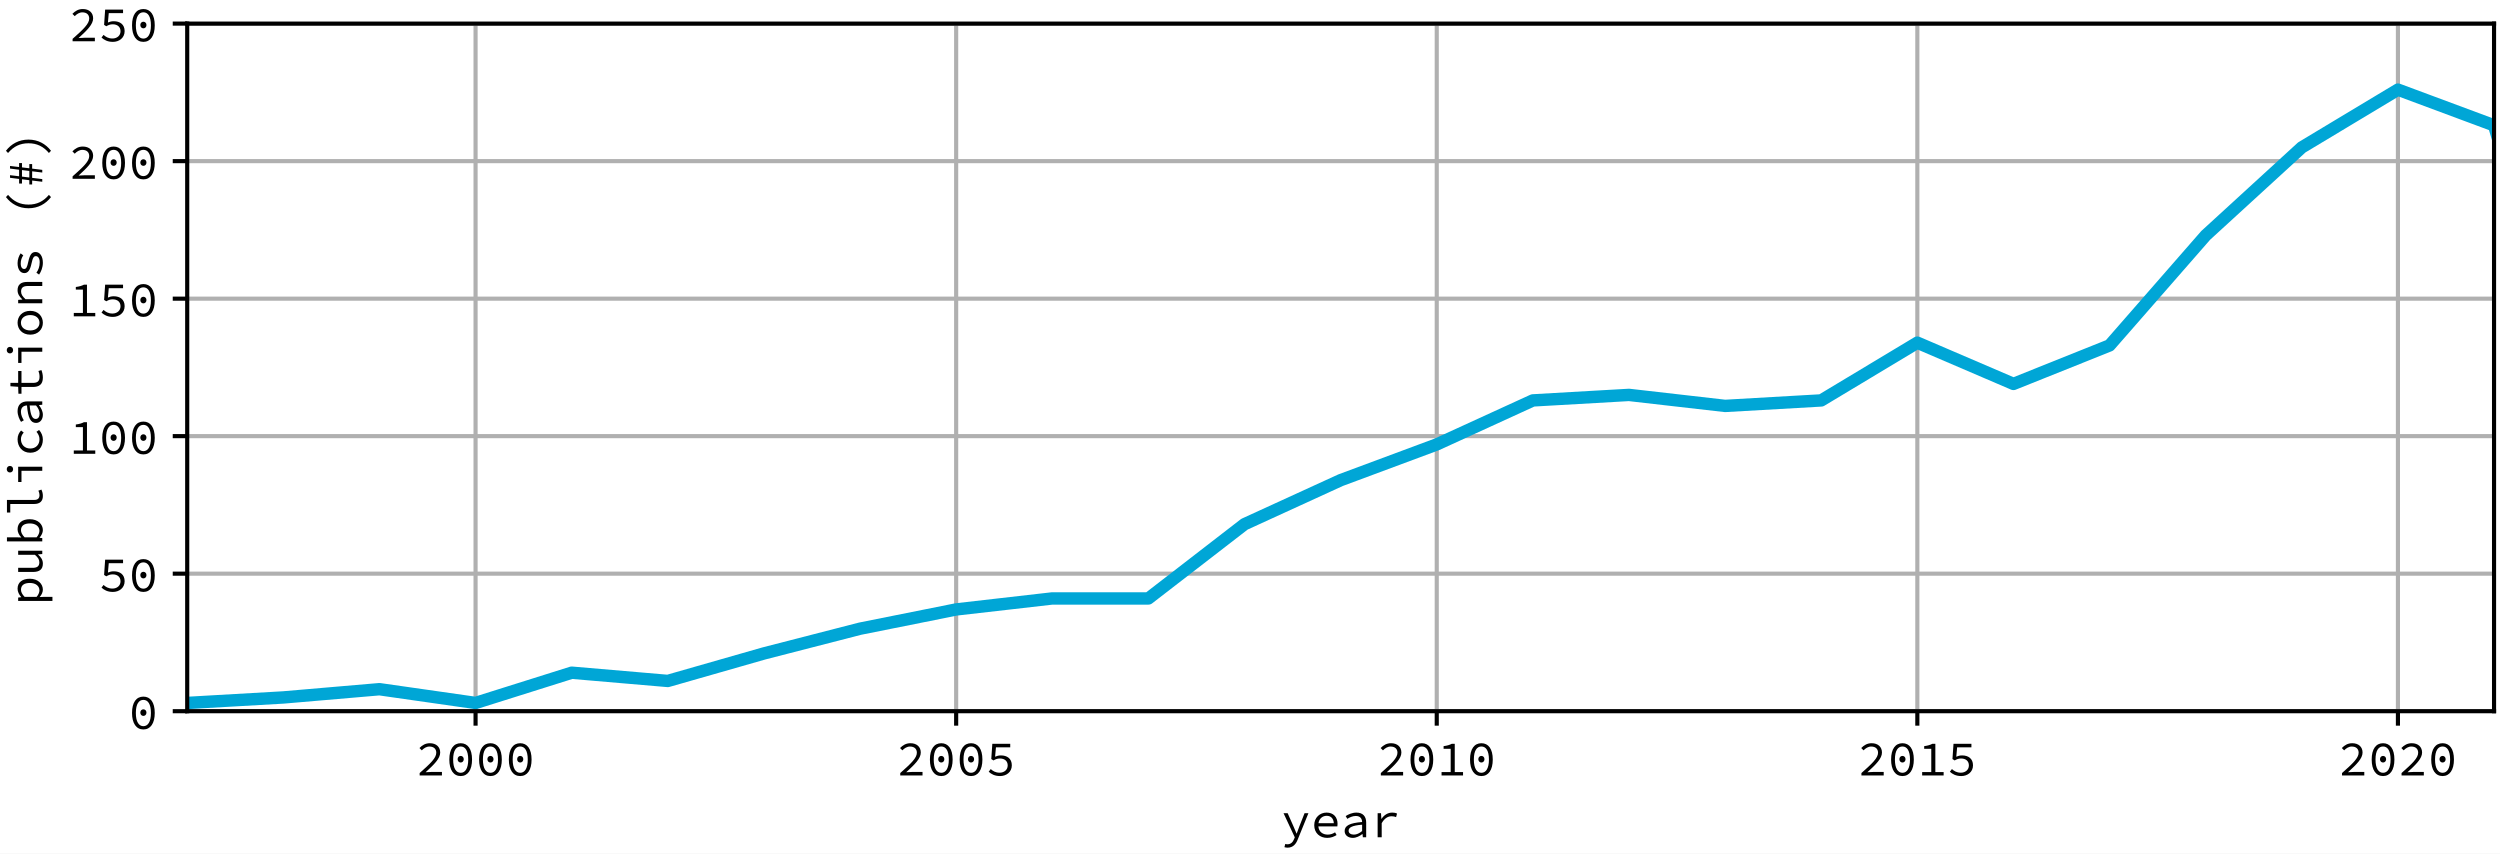
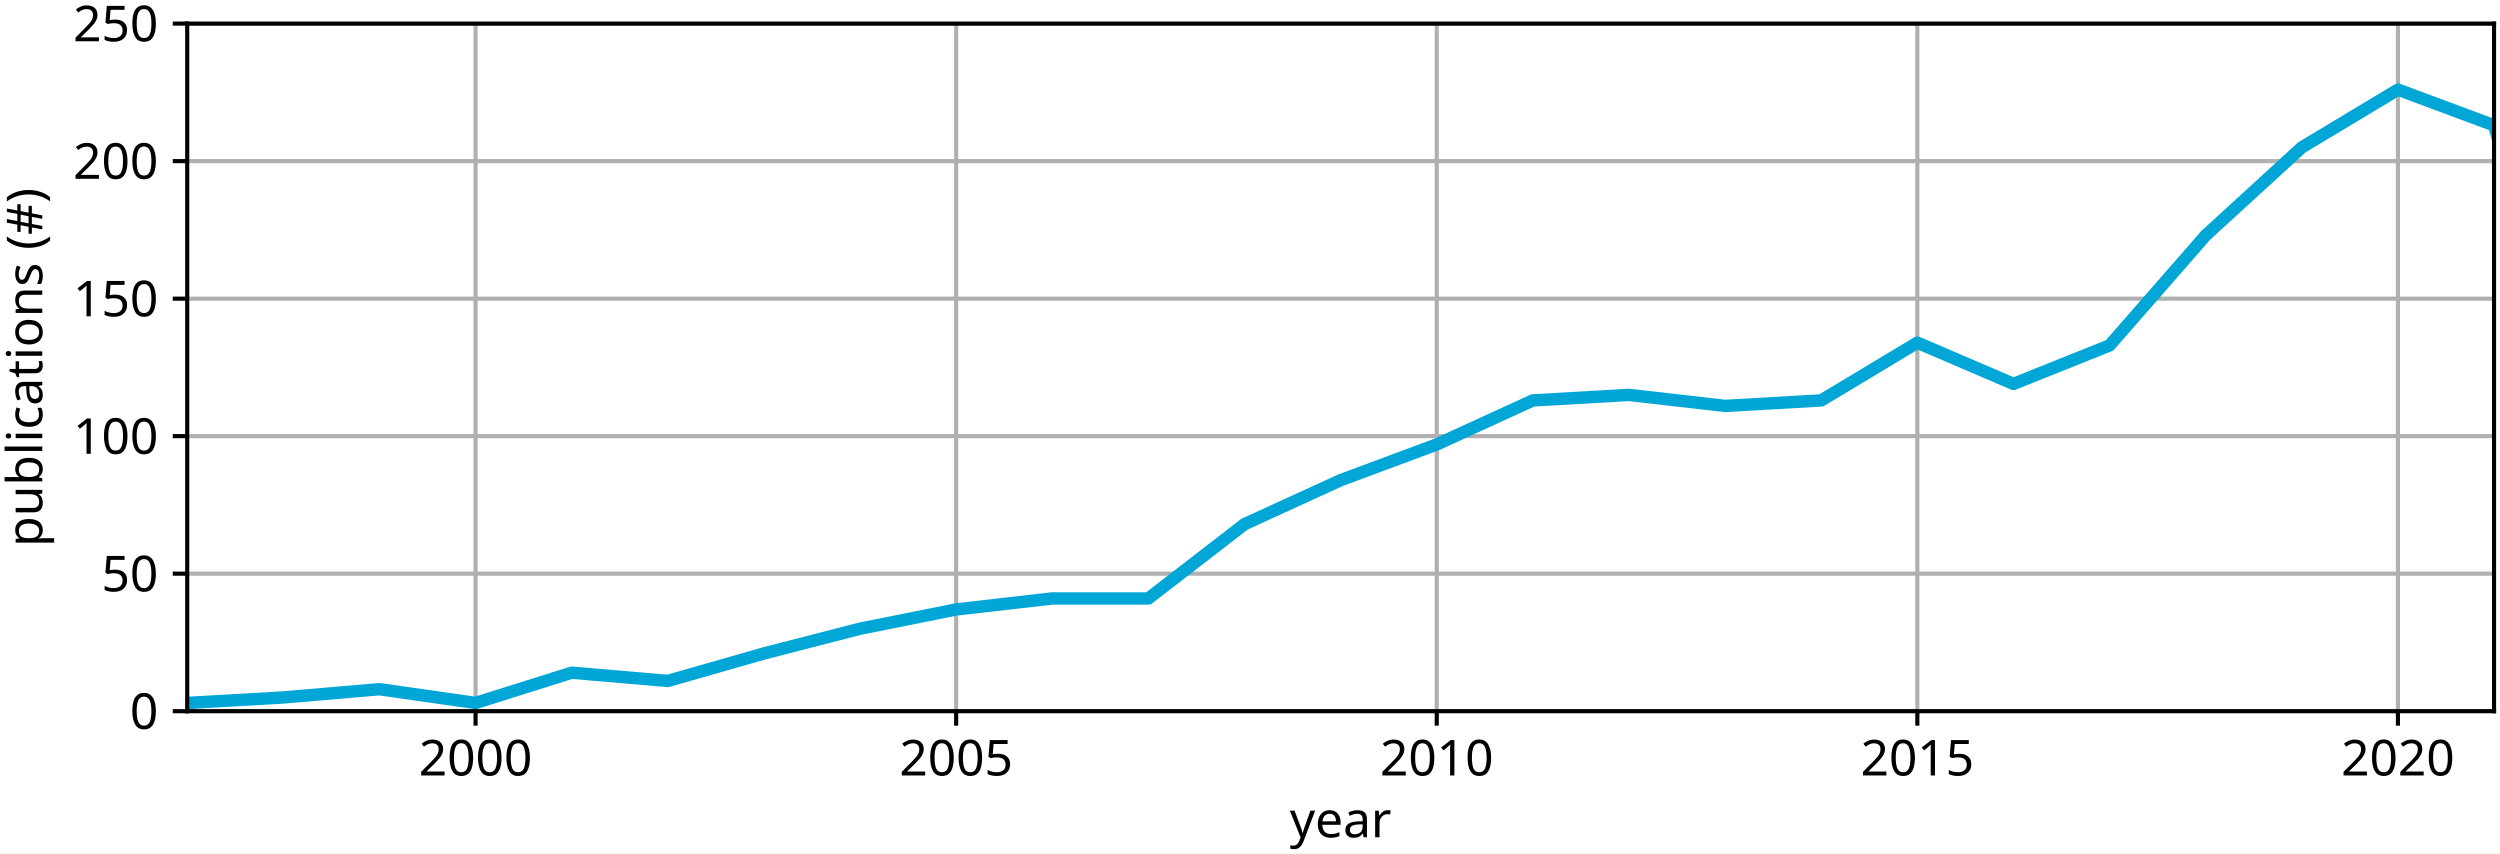
<svg xmlns="http://www.w3.org/2000/svg" xmlns:xlink="http://www.w3.org/1999/xlink" width="604.724pt" height="206.481pt" viewBox="0 0 604.724 206.481" version="1.1">
  <defs>
    <style type="text/css">*{stroke-linejoin: round; stroke-linecap: butt}</style>
  </defs>
  <g id="figure_1">
    <g id="patch_1">
      <path d="M 0 206.481  L 604.724 206.481  L 604.724 0  L 0 0  z " style="fill: #ffffff" />
    </g>
    <g id="axes_1">
      <g id="patch_2">
        <path d="M 45.284 172.032  L 603.284 172.032  L 603.284 5.712  L 45.284 5.712  z " style="fill: #ffffff" />
      </g>
      <g id="matplotlib.axis_1">
        <g id="xtick_1">
          <g id="line2d_1">
-             <path d="M 115.034 172.032  L 115.034 5.712  " clip-path="url(#p9997fe911f)" style="fill: none; stroke: #b0b0b0; stroke-linecap: square" />
+             <path d="M 115.034 172.032  L 115.034 5.712  " clip-path="url(#p0e0b7d9074)" style="fill: none; stroke: #b0b0b0; stroke-linecap: square" />
          </g>
          <g id="line2d_2">
            <defs>
-               <path id="mc9292a75e0" d="M 0 0  L 0 3.5  " style="stroke: #000000" />
+               <path id="md6e9b287b6" d="M 0 0  L 0 3.5  " style="stroke: #000000" />
            </defs>
            <g>
-               <use xlink:href="#mc9292a75e0" x="115.034" y="172.032" style="stroke: #000000" />
+               <use xlink:href="#md6e9b287b6" x="115.034" y="172.032" style="stroke: #000000" />
            </g>
          </g>
          <g id="text_1">
-             <g transform="translate(100.6344 187.5766)scale(0.12 -0.12)">
-               <defs>
-                 <path id="SourceCodePro-Regular-32" d="M 467 0  L 3341 0  L 3341 454  L 1997 454  C 1754 454 1491 435 1235 416  C 2349 1427 3117 2189 3117 2957  C 3117 3680 2605 4160 1786 4160  C 1210 4160 806 3910 442 3539  L 742 3238  C 1005 3514 1338 3731 1722 3731  C 2323 3731 2611 3398 2611 2931  C 2611 2253 1850 1536 467 314  L 467 0  z " transform="scale(0.015625)" />
-                 <path id="SourceCodePro-Regular-30" d="M 1920 -77  C 2829 -77 3386 698 3386 2054  C 3386 3424 2829 4160 1920 4160  C 1011 4160 454 3424 454 2054  C 454 698 1011 -77 1920 -77  z M 1920 346  C 1350 346 947 883 947 2054  C 947 3232 1350 3738 1920 3738  C 2490 3738 2893 3232 2893 2054  C 2893 883 2490 346 1920 346  z M 1920 1670  C 2131 1670 2317 1830 2317 2099  C 2317 2362 2131 2522 1920 2522  C 1709 2522 1523 2362 1523 2099  C 1523 1830 1709 1670 1920 1670  z " transform="scale(0.015625)" />
-               </defs>
-               <use xlink:href="#SourceCodePro-Regular-32" />
-               <use xlink:href="#SourceCodePro-Regular-30" x="60" />
-               <use xlink:href="#SourceCodePro-Regular-30" x="120" />
-               <use xlink:href="#SourceCodePro-Regular-30" x="180" />
-             </g>
+             <text style="font: 12px 'Source Code Pro'; text-anchor: middle" x="115.034" y="187.577" transform="rotate(-0 115.0344 187.5766)">2000</text>
          </g>
        </g>
        <g id="xtick_2">
          <g id="line2d_3">
-             <path d="M 231.284 172.032  L 231.284 5.712  " clip-path="url(#p9997fe911f)" style="fill: none; stroke: #b0b0b0; stroke-linecap: square" />
+             <path d="M 231.284 172.032  L 231.284 5.712  " clip-path="url(#p0e0b7d9074)" style="fill: none; stroke: #b0b0b0; stroke-linecap: square" />
          </g>
          <g id="line2d_4">
            <g>
-               <use xlink:href="#mc9292a75e0" x="231.284" y="172.032" style="stroke: #000000" />
+               <use xlink:href="#md6e9b287b6" x="231.284" y="172.032" style="stroke: #000000" />
            </g>
          </g>
          <g id="text_2">
-             <g transform="translate(216.8844 187.5766)scale(0.12 -0.12)">
-               <defs>
-                 <path id="SourceCodePro-Regular-35" d="M 1830 -77  C 2611 -77 3341 422 3341 1306  C 3341 2189 2720 2586 1939 2586  C 1626 2586 1421 2522 1184 2419  L 1293 3629  L 3136 3629  L 3136 4083  L 826 4083  L 691 2118  L 973 1939  C 1261 2099 1466 2189 1805 2189  C 2413 2189 2810 1856 2810 1293  C 2810 723 2349 358 1773 358  C 1222 358 890 582 621 826  L 358 480  C 672 198 1101 -77 1830 -77  z " transform="scale(0.015625)" />
-               </defs>
-               <use xlink:href="#SourceCodePro-Regular-32" />
-               <use xlink:href="#SourceCodePro-Regular-30" x="60" />
-               <use xlink:href="#SourceCodePro-Regular-30" x="120" />
-               <use xlink:href="#SourceCodePro-Regular-35" x="180" />
-             </g>
+             <text style="font: 12px 'Source Code Pro'; text-anchor: middle" x="231.284" y="187.577" transform="rotate(-0 231.2844 187.5766)">2005</text>
          </g>
        </g>
        <g id="xtick_3">
          <g id="line2d_5">
-             <path d="M 347.534 172.032  L 347.534 5.712  " clip-path="url(#p9997fe911f)" style="fill: none; stroke: #b0b0b0; stroke-linecap: square" />
+             <path d="M 347.534 172.032  L 347.534 5.712  " clip-path="url(#p0e0b7d9074)" style="fill: none; stroke: #b0b0b0; stroke-linecap: square" />
          </g>
          <g id="line2d_6">
            <g>
-               <use xlink:href="#mc9292a75e0" x="347.534" y="172.032" style="stroke: #000000" />
+               <use xlink:href="#md6e9b287b6" x="347.534" y="172.032" style="stroke: #000000" />
            </g>
          </g>
          <g id="text_3">
-             <g transform="translate(333.1344 187.5766)scale(0.12 -0.12)">
-               <defs>
-                 <path id="SourceCodePro-Regular-31" d="M 621 0  L 3392 0  L 3392 435  L 2323 435  L 2323 4083  L 1933 4083  C 1670 3942 1363 3846 883 3782  L 883 3443  L 1798 3443  L 1798 435  L 621 435  L 621 0  z " transform="scale(0.015625)" />
-               </defs>
-               <use xlink:href="#SourceCodePro-Regular-32" />
-               <use xlink:href="#SourceCodePro-Regular-30" x="60" />
-               <use xlink:href="#SourceCodePro-Regular-31" x="120" />
-               <use xlink:href="#SourceCodePro-Regular-30" x="180" />
-             </g>
+             <text style="font: 12px 'Source Code Pro'; text-anchor: middle" x="347.534" y="187.577" transform="rotate(-0 347.5344 187.5766)">2010</text>
          </g>
        </g>
        <g id="xtick_4">
          <g id="line2d_7">
-             <path d="M 463.784 172.032  L 463.784 5.712  " clip-path="url(#p9997fe911f)" style="fill: none; stroke: #b0b0b0; stroke-linecap: square" />
+             <path d="M 463.784 172.032  L 463.784 5.712  " clip-path="url(#p0e0b7d9074)" style="fill: none; stroke: #b0b0b0; stroke-linecap: square" />
          </g>
          <g id="line2d_8">
            <g>
-               <use xlink:href="#mc9292a75e0" x="463.784" y="172.032" style="stroke: #000000" />
+               <use xlink:href="#md6e9b287b6" x="463.784" y="172.032" style="stroke: #000000" />
            </g>
          </g>
          <g id="text_4">
-             <g transform="translate(449.3844 187.5766)scale(0.12 -0.12)">
-               <use xlink:href="#SourceCodePro-Regular-32" />
-               <use xlink:href="#SourceCodePro-Regular-30" x="60" />
-               <use xlink:href="#SourceCodePro-Regular-31" x="120" />
-               <use xlink:href="#SourceCodePro-Regular-35" x="180" />
-             </g>
+             <text style="font: 12px 'Source Code Pro'; text-anchor: middle" x="463.784" y="187.577" transform="rotate(-0 463.7844 187.5766)">2015</text>
          </g>
        </g>
        <g id="xtick_5">
          <g id="line2d_9">
-             <path d="M 580.034 172.032  L 580.034 5.712  " clip-path="url(#p9997fe911f)" style="fill: none; stroke: #b0b0b0; stroke-linecap: square" />
+             <path d="M 580.034 172.032  L 580.034 5.712  " clip-path="url(#p0e0b7d9074)" style="fill: none; stroke: #b0b0b0; stroke-linecap: square" />
          </g>
          <g id="line2d_10">
            <g>
-               <use xlink:href="#mc9292a75e0" x="580.034" y="172.032" style="stroke: #000000" />
+               <use xlink:href="#md6e9b287b6" x="580.034" y="172.032" style="stroke: #000000" />
            </g>
          </g>
          <g id="text_5">
-             <g transform="translate(565.6344 187.5766)scale(0.12 -0.12)">
-               <use xlink:href="#SourceCodePro-Regular-32" />
-               <use xlink:href="#SourceCodePro-Regular-30" x="60" />
-               <use xlink:href="#SourceCodePro-Regular-32" x="120" />
-               <use xlink:href="#SourceCodePro-Regular-30" x="180" />
-             </g>
+             <text style="font: 12px 'Source Code Pro'; text-anchor: middle" x="580.034" y="187.577" transform="rotate(-0 580.0344 187.5766)">2020</text>
          </g>
        </g>
        <g id="text_6">
-           <g transform="translate(309.8844 202.5322)scale(0.12 -0.12)">
-             <defs>
-               <path id="SourceCodePro-Regular-79" d="M 838 -1338  C 1542 -1338 1926 -870 2157 -256  L 3526 3110  L 3027 3110  L 2349 1389  C 2246 1107 2125 781 2016 486  L 1990 486  C 1862 787 1728 1114 1606 1389  L 845 3110  L 314 3110  L 1766 -6  L 1670 -237  C 1517 -621 1254 -902 819 -902  C 723 -902 621 -883 538 -858  L 429 -1274  C 538 -1312 691 -1338 838 -1338  z " transform="scale(0.015625)" />
-               <path id="SourceCodePro-Regular-65" d="M 2035 2771  C 2566 2771 2918 2458 2963 1818  L 979 1818  C 1075 2432 1523 2771 2035 2771  z M 2112 -77  C 2611 -77 3008 90 3315 294  L 3123 640  C 2842 461 2547 346 2176 346  C 1530 346 1030 704 966 1408  L 3418 1408  C 3430 1491 3443 1606 3443 1728  C 3443 2605 2918 3187 2022 3187  C 1190 3187 435 2573 435 1562  C 435 525 1178 -77 2112 -77  z " transform="scale(0.015625)" />
-               <path id="SourceCodePro-Regular-61" d="M 1574 -77  C 2016 -77 2458 154 2803 422  L 2822 422  L 2867 0  L 3296 0  L 3296 1907  C 3296 2682 2886 3187 2035 3187  C 1491 3187 966 2944 653 2739  L 858 2381  C 1146 2560 1542 2752 1946 2752  C 2547 2752 2758 2394 2771 1971  C 1165 1843 518 1504 518 806  C 518 250 992 -77 1574 -77  z M 1715 346  C 1357 346 1030 493 1030 845  C 1030 1254 1440 1517 2771 1626  L 2771 806  C 2419 512 2067 346 1715 346  z " transform="scale(0.015625)" />
-               <path id="SourceCodePro-Regular-72" d="M 934 0  L 1459 0  L 1459 1824  C 1830 2470 2272 2714 2739 2714  C 2982 2714 3098 2682 3315 2605  L 3437 3059  C 3245 3155 3053 3187 2822 3187  C 2246 3187 1760 2874 1434 2374  L 1414 2374  L 1370 3110  L 934 3110  L 934 0  z " transform="scale(0.015625)" />
-             </defs>
-             <use xlink:href="#SourceCodePro-Regular-79" />
-             <use xlink:href="#SourceCodePro-Regular-65" x="60" />
-             <use xlink:href="#SourceCodePro-Regular-61" x="120" />
-             <use xlink:href="#SourceCodePro-Regular-72" x="180" />
-           </g>
+           <text style="font: 12px 'Source Code Pro'; text-anchor: middle" x="324.284" y="202.532" transform="rotate(-0 324.2844 202.5322)">year</text>
        </g>
      </g>
      <g id="matplotlib.axis_2">
        <g id="ytick_1">
          <g id="line2d_11">
-             <path d="M 45.284 172.032  L 603.284 172.032  " clip-path="url(#p9997fe911f)" style="fill: none; stroke: #b0b0b0; stroke-linecap: square" />
+             <path d="M 45.284 172.032  L 603.284 172.032  " clip-path="url(#p0e0b7d9074)" style="fill: none; stroke: #b0b0b0; stroke-linecap: square" />
          </g>
          <g id="line2d_12">
            <defs>
-               <path id="mdb36a3ead0" d="M 0 0  L -3.5 0  " style="stroke: #000000" />
+               <path id="m38bd154f12" d="M 0 0  L -3.5 0  " style="stroke: #000000" />
            </defs>
            <g>
-               <use xlink:href="#mdb36a3ead0" x="45.284" y="172.032" style="stroke: #000000" />
+               <use xlink:href="#m38bd154f12" x="45.284" y="172.032" style="stroke: #000000" />
            </g>
          </g>
          <g id="text_7">
-             <g transform="translate(31.08438 176.3044)scale(0.12 -0.12)">
-               <use xlink:href="#SourceCodePro-Regular-30" />
-             </g>
+             <text style="font: 12px 'Source Code Pro'; text-anchor: end" x="38.284" y="176.304" transform="rotate(-0 38.28437 176.3044)">0</text>
          </g>
        </g>
        <g id="ytick_2">
          <g id="line2d_13">
-             <path d="M 45.284 138.768  L 603.284 138.768  " clip-path="url(#p9997fe911f)" style="fill: none; stroke: #b0b0b0; stroke-linecap: square" />
+             <path d="M 45.284 138.768  L 603.284 138.768  " clip-path="url(#p0e0b7d9074)" style="fill: none; stroke: #b0b0b0; stroke-linecap: square" />
          </g>
          <g id="line2d_14">
            <g>
-               <use xlink:href="#mdb36a3ead0" x="45.284" y="138.768" style="stroke: #000000" />
+               <use xlink:href="#m38bd154f12" x="45.284" y="138.768" style="stroke: #000000" />
            </g>
          </g>
          <g id="text_8">
-             <g transform="translate(23.88437 143.0404)scale(0.12 -0.12)">
-               <use xlink:href="#SourceCodePro-Regular-35" />
-               <use xlink:href="#SourceCodePro-Regular-30" x="60" />
-             </g>
+             <text style="font: 12px 'Source Code Pro'; text-anchor: end" x="38.284" y="143.04" transform="rotate(-0 38.28437 143.0404)">50</text>
          </g>
        </g>
        <g id="ytick_3">
          <g id="line2d_15">
-             <path d="M 45.284 105.504  L 603.284 105.504  " clip-path="url(#p9997fe911f)" style="fill: none; stroke: #b0b0b0; stroke-linecap: square" />
+             <path d="M 45.284 105.504  L 603.284 105.504  " clip-path="url(#p0e0b7d9074)" style="fill: none; stroke: #b0b0b0; stroke-linecap: square" />
          </g>
          <g id="line2d_16">
            <g>
-               <use xlink:href="#mdb36a3ead0" x="45.284" y="105.504" style="stroke: #000000" />
+               <use xlink:href="#m38bd154f12" x="45.284" y="105.504" style="stroke: #000000" />
            </g>
          </g>
          <g id="text_9">
-             <g transform="translate(16.68437 109.7764)scale(0.12 -0.12)">
-               <use xlink:href="#SourceCodePro-Regular-31" />
-               <use xlink:href="#SourceCodePro-Regular-30" x="60" />
-               <use xlink:href="#SourceCodePro-Regular-30" x="120" />
-             </g>
+             <text style="font: 12px 'Source Code Pro'; text-anchor: end" x="38.284" y="109.776" transform="rotate(-0 38.28437 109.7764)">100</text>
          </g>
        </g>
        <g id="ytick_4">
          <g id="line2d_17">
-             <path d="M 45.284 72.24  L 603.284 72.24  " clip-path="url(#p9997fe911f)" style="fill: none; stroke: #b0b0b0; stroke-linecap: square" />
+             <path d="M 45.284 72.24  L 603.284 72.24  " clip-path="url(#p0e0b7d9074)" style="fill: none; stroke: #b0b0b0; stroke-linecap: square" />
          </g>
          <g id="line2d_18">
            <g>
-               <use xlink:href="#mdb36a3ead0" x="45.284" y="72.24" style="stroke: #000000" />
+               <use xlink:href="#m38bd154f12" x="45.284" y="72.24" style="stroke: #000000" />
            </g>
          </g>
          <g id="text_10">
-             <g transform="translate(16.68437 76.51238)scale(0.12 -0.12)">
-               <use xlink:href="#SourceCodePro-Regular-31" />
-               <use xlink:href="#SourceCodePro-Regular-35" x="60" />
-               <use xlink:href="#SourceCodePro-Regular-30" x="120" />
-             </g>
+             <text style="font: 12px 'Source Code Pro'; text-anchor: end" x="38.284" y="76.512" transform="rotate(-0 38.28437 76.51238)">150</text>
          </g>
        </g>
        <g id="ytick_5">
          <g id="line2d_19">
-             <path d="M 45.284 38.976  L 603.284 38.976  " clip-path="url(#p9997fe911f)" style="fill: none; stroke: #b0b0b0; stroke-linecap: square" />
+             <path d="M 45.284 38.976  L 603.284 38.976  " clip-path="url(#p0e0b7d9074)" style="fill: none; stroke: #b0b0b0; stroke-linecap: square" />
          </g>
          <g id="line2d_20">
            <g>
-               <use xlink:href="#mdb36a3ead0" x="45.284" y="38.976" style="stroke: #000000" />
+               <use xlink:href="#m38bd154f12" x="45.284" y="38.976" style="stroke: #000000" />
            </g>
          </g>
          <g id="text_11">
-             <g transform="translate(16.68437 43.24838)scale(0.12 -0.12)">
-               <use xlink:href="#SourceCodePro-Regular-32" />
-               <use xlink:href="#SourceCodePro-Regular-30" x="60" />
-               <use xlink:href="#SourceCodePro-Regular-30" x="120" />
-             </g>
+             <text style="font: 12px 'Source Code Pro'; text-anchor: end" x="38.284" y="43.248" transform="rotate(-0 38.28437 43.24838)">200</text>
          </g>
        </g>
        <g id="ytick_6">
          <g id="line2d_21">
-             <path d="M 45.284 5.712  L 603.284 5.712  " clip-path="url(#p9997fe911f)" style="fill: none; stroke: #b0b0b0; stroke-linecap: square" />
+             <path d="M 45.284 5.712  L 603.284 5.712  " clip-path="url(#p0e0b7d9074)" style="fill: none; stroke: #b0b0b0; stroke-linecap: square" />
          </g>
          <g id="line2d_22">
            <g>
-               <use xlink:href="#mdb36a3ead0" x="45.284" y="5.712" style="stroke: #000000" />
+               <use xlink:href="#m38bd154f12" x="45.284" y="5.712" style="stroke: #000000" />
            </g>
          </g>
          <g id="text_12">
-             <g transform="translate(16.68437 9.984375)scale(0.12 -0.12)">
-               <use xlink:href="#SourceCodePro-Regular-32" />
-               <use xlink:href="#SourceCodePro-Regular-35" x="60" />
-               <use xlink:href="#SourceCodePro-Regular-30" x="120" />
-             </g>
+             <text style="font: 12px 'Source Code Pro'; text-anchor: end" x="38.284" y="9.984" transform="rotate(-0 38.28437 9.984375)">250</text>
          </g>
        </g>
        <g id="text_13">
-           <g transform="translate(10.22438 146.4722)rotate(-90)scale(0.12 -0.12)">
-             <defs>
-               <path id="SourceCodePro-Regular-70" d="M 595 -1312  L 1120 -1312  L 1120 -262  L 1094 326  L 1114 326  C 1389 70 1754 -77 2042 -77  C 2790 -77 3456 544 3456 1600  C 3456 2566 3008 3187 2170 3187  C 1786 3187 1382 2989 1094 2714  L 1075 2714  L 1030 3110  L 595 3110  L 595 -1312  z M 1952 365  C 1741 365 1414 467 1120 730  L 1120 2278  C 1440 2598 1760 2746 2035 2746  C 2656 2746 2912 2285 2912 1600  C 2912 832 2509 365 1952 365  z " transform="scale(0.015625)" />
-               <path id="SourceCodePro-Regular-75" d="M 1574 -77  C 2054 -77 2419 179 2733 544  L 2758 544  L 2803 0  L 3232 0  L 3232 3110  L 2707 3110  L 2707 954  C 2362 550 2099 378 1741 378  C 1222 378 1024 659 1024 1248  L 1024 3110  L 493 3110  L 493 1178  C 493 358 832 -77 1574 -77  z " transform="scale(0.015625)" />
-               <path id="SourceCodePro-Regular-62" d="M 2048 -77  C 2790 -77 3456 544 3456 1606  C 3456 2566 3002 3187 2163 3187  C 1798 3187 1402 3002 1120 2714  L 1101 2714  L 1120 3315  L 1120 4557  L 595 4557  L 595 0  L 1018 0  L 1062 346  L 1082 346  C 1376 83 1747 -77 2048 -77  z M 1965 365  C 1741 365 1414 467 1120 730  L 1120 2278  C 1440 2598 1760 2746 2035 2746  C 2656 2746 2912 2285 2912 1600  C 2912 832 2509 365 1965 365  z " transform="scale(0.015625)" />
-               <path id="SourceCodePro-Regular-6c" d="M 2605 -77  C 2944 -77 3149 -13 3437 109  L 3302 499  C 3091 403 2899 358 2720 358  C 2349 358 2106 550 2106 1005  L 2106 4557  L 474 4557  L 474 4128  L 1581 4128  L 1581 1043  C 1581 307 1946 -77 2605 -77  z " transform="scale(0.015625)" />
-               <path id="SourceCodePro-Regular-69" d="M 2022 0  L 2547 0  L 2547 3110  L 576 3110  L 576 2682  L 2022 2682  L 2022 0  z M 2227 3763  C 2464 3763 2650 3923 2650 4173  C 2650 4416 2464 4582 2227 4582  C 1990 4582 1805 4416 1805 4173  C 1805 3923 1990 3763 2227 3763  z " transform="scale(0.015625)" />
-               <path id="SourceCodePro-Regular-63" d="M 2214 -77  C 2675 -77 3104 102 3450 410  L 3213 749  C 2957 531 2637 358 2253 358  C 1536 358 1056 838 1056 1549  C 1056 2266 1549 2752 2266 2752  C 2592 2752 2861 2618 3117 2394  L 3379 2733  C 3123 2982 2752 3187 2246 3187  C 1306 3187 512 2592 512 1549  C 512 518 1242 -77 2214 -77  z " transform="scale(0.015625)" />
-               <path id="SourceCodePro-Regular-74" d="M 2522 -77  C 2912 -77 3213 6 3494 109  L 3379 493  C 3155 410 2925 352 2630 352  C 2029 352 1843 646 1843 1203  L 1843 2682  L 3373 2682  L 3373 3110  L 1843 3110  L 1843 4109  L 1408 4109  L 1338 3110  L 442 3078  L 442 2682  L 1318 2682  L 1318 1210  C 1318 442 1613 -77 2522 -77  z " transform="scale(0.015625)" />
-               <path id="SourceCodePro-Regular-6f" d="M 1920 -77  C 2739 -77 3456 518 3456 1549  C 3456 2592 2739 3187 1920 3187  C 1101 3187 384 2592 384 1549  C 384 518 1101 -77 1920 -77  z M 1920 358  C 1325 358 928 838 928 1549  C 928 2266 1325 2752 1920 2752  C 2515 2752 2912 2266 2912 1549  C 2912 838 2515 358 1920 358  z " transform="scale(0.015625)" />
-               <path id="SourceCodePro-Regular-6e" d="M 595 0  L 1120 0  L 1120 2170  C 1485 2547 1734 2733 2106 2733  C 2618 2733 2822 2451 2822 1862  L 2822 0  L 3347 0  L 3347 1933  C 3347 2752 3008 3187 2272 3187  C 1786 3187 1427 2925 1101 2579  L 1075 2579  L 1030 3110  L 595 3110  L 595 0  z " transform="scale(0.015625)" />
-               <path id="SourceCodePro-Regular-73" d="M 1984 -77  C 2874 -77 3366 346 3366 851  C 3366 1325 3117 1587 2080 1811  C 1446 1946 1178 2061 1178 2330  C 1178 2566 1363 2778 1894 2778  C 2291 2778 2650 2650 2938 2451  L 3194 2790  C 2886 3002 2413 3187 1939 3187  C 1088 3187 646 2803 646 2304  C 646 1837 1056 1562 1862 1395  C 2707 1222 2835 1056 2835 819  C 2835 557 2573 333 2048 333  C 1472 333 1056 499 698 755  L 454 410  C 832 147 1376 -77 1984 -77  z " transform="scale(0.015625)" />
-               <path id="SourceCodePro-Regular-20" transform="scale(0.015625)" />
-               <path id="SourceCodePro-Regular-28" d="M 2771 -1126  L 3059 -858  C 2202 -134 1805 704 1805 1779  C 1805 2854 2202 3693 3059 4416  L 2771 4685  C 1882 3994 1331 3014 1331 1779  C 1331 544 1882 -435 2771 -1126  z " transform="scale(0.015625)" />
-               <path id="SourceCodePro-Regular-23" d="M 1459 1670  L 1574 2618  L 2419 2618  L 2304 1670  L 1459 1670  z M 909 0  L 1254 0  L 1414 1306  L 2259 1306  L 2099 0  L 2445 0  L 2605 1306  L 3194 1306  L 3194 1670  L 2650 1670  L 2765 2618  L 3322 2618  L 3322 2989  L 2810 2989  L 2950 4160  L 2611 4160  L 2464 2989  L 1619 2989  L 1760 4160  L 1421 4160  L 1274 2989  L 685 2989  L 685 2618  L 1229 2618  L 1114 1670  L 557 1670  L 557 1306  L 1069 1306  L 909 0  z " transform="scale(0.015625)" />
-               <path id="SourceCodePro-Regular-29" d="M 1069 -1126  C 1958 -435 2509 544 2509 1779  C 2509 3014 1958 3994 1069 4685  L 781 4416  C 1638 3693 2035 2854 2035 1779  C 2035 704 1638 -134 781 -858  L 1069 -1126  z " transform="scale(0.015625)" />
-             </defs>
-             <use xlink:href="#SourceCodePro-Regular-70" />
-             <use xlink:href="#SourceCodePro-Regular-75" x="60" />
-             <use xlink:href="#SourceCodePro-Regular-62" x="120" />
-             <use xlink:href="#SourceCodePro-Regular-6c" x="180" />
-             <use xlink:href="#SourceCodePro-Regular-69" x="240" />
-             <use xlink:href="#SourceCodePro-Regular-63" x="300" />
-             <use xlink:href="#SourceCodePro-Regular-61" x="360" />
-             <use xlink:href="#SourceCodePro-Regular-74" x="420" />
-             <use xlink:href="#SourceCodePro-Regular-69" x="480" />
-             <use xlink:href="#SourceCodePro-Regular-6f" x="540" />
-             <use xlink:href="#SourceCodePro-Regular-6e" x="600" />
-             <use xlink:href="#SourceCodePro-Regular-73" x="660" />
-             <use xlink:href="#SourceCodePro-Regular-20" x="720" />
-             <use xlink:href="#SourceCodePro-Regular-28" x="780" />
-             <use xlink:href="#SourceCodePro-Regular-23" x="840" />
-             <use xlink:href="#SourceCodePro-Regular-29" x="900" />
-           </g>
+           <text style="font: 12px 'Source Code Pro'; text-anchor: middle" x="10.224" y="88.872" transform="rotate(-90 10.22438 88.87219)">publications (#)</text>
        </g>
      </g>
      <g id="line2d_23">
-         <path d="M -1 169.371  L 22.034 169.371  L 45.284 170.036  L 68.534 168.706  L 91.784 166.71  L 115.034 170.036  L 138.284 162.718  L 161.534 164.714  L 184.784 158.061  L 208.034 152.074  L 231.284 147.417  L 254.534 144.756  L 277.784 144.756  L 301.034 126.793  L 324.284 116.149  L 347.534 107.5  L 370.784 96.856  L 394.034 95.525  L 417.284 98.186  L 440.534 96.856  L 463.784 82.885  L 487.034 92.864  L 510.284 83.55  L 533.534 56.939  L 556.784 35.65  L 580.034 21.679  L 603.284 30.328  L 605.724 38.566  " clip-path="url(#p9997fe911f)" style="fill: none; stroke: #00a6d6; stroke-width: 3; stroke-linecap: square" />
+         <path d="M -1 169.371  L 22.034 169.371  L 45.284 170.036  L 68.534 168.706  L 91.784 166.71  L 115.034 170.036  L 138.284 162.718  L 161.534 164.714  L 184.784 158.061  L 208.034 152.074  L 231.284 147.417  L 254.534 144.756  L 277.784 144.756  L 301.034 126.793  L 324.284 116.149  L 347.534 107.5  L 370.784 96.856  L 394.034 95.525  L 417.284 98.186  L 440.534 96.856  L 463.784 82.885  L 487.034 92.864  L 510.284 83.55  L 533.534 56.939  L 556.784 35.65  L 580.034 21.679  L 603.284 30.328  L 605.724 38.566  " clip-path="url(#p0e0b7d9074)" style="fill: none; stroke: #00a6d6; stroke-width: 3; stroke-linecap: square" />
      </g>
      <g id="patch_3">
        <path d="M 45.284 172.032  L 45.284 5.712  " style="fill: none; stroke: #000000; stroke-linejoin: miter; stroke-linecap: square" />
      </g>
      <g id="patch_4">
        <path d="M 603.284 172.032  L 603.284 5.712  " style="fill: none; stroke: #000000; stroke-linejoin: miter; stroke-linecap: square" />
      </g>
      <g id="patch_5">
        <path d="M 45.284 172.032  L 603.284 172.032  " style="fill: none; stroke: #000000; stroke-linejoin: miter; stroke-linecap: square" />
      </g>
      <g id="patch_6">
        <path d="M 45.284 5.712  L 603.284 5.712  " style="fill: none; stroke: #000000; stroke-linejoin: miter; stroke-linecap: square" />
      </g>
    </g>
  </g>
  <defs>
-     <clipPath id="p9997fe911f">
+     <clipPath id="p0e0b7d9074">
      <rect x="45.284" y="5.712" width="558" height="166.32" />
    </clipPath>
  </defs>
</svg>
